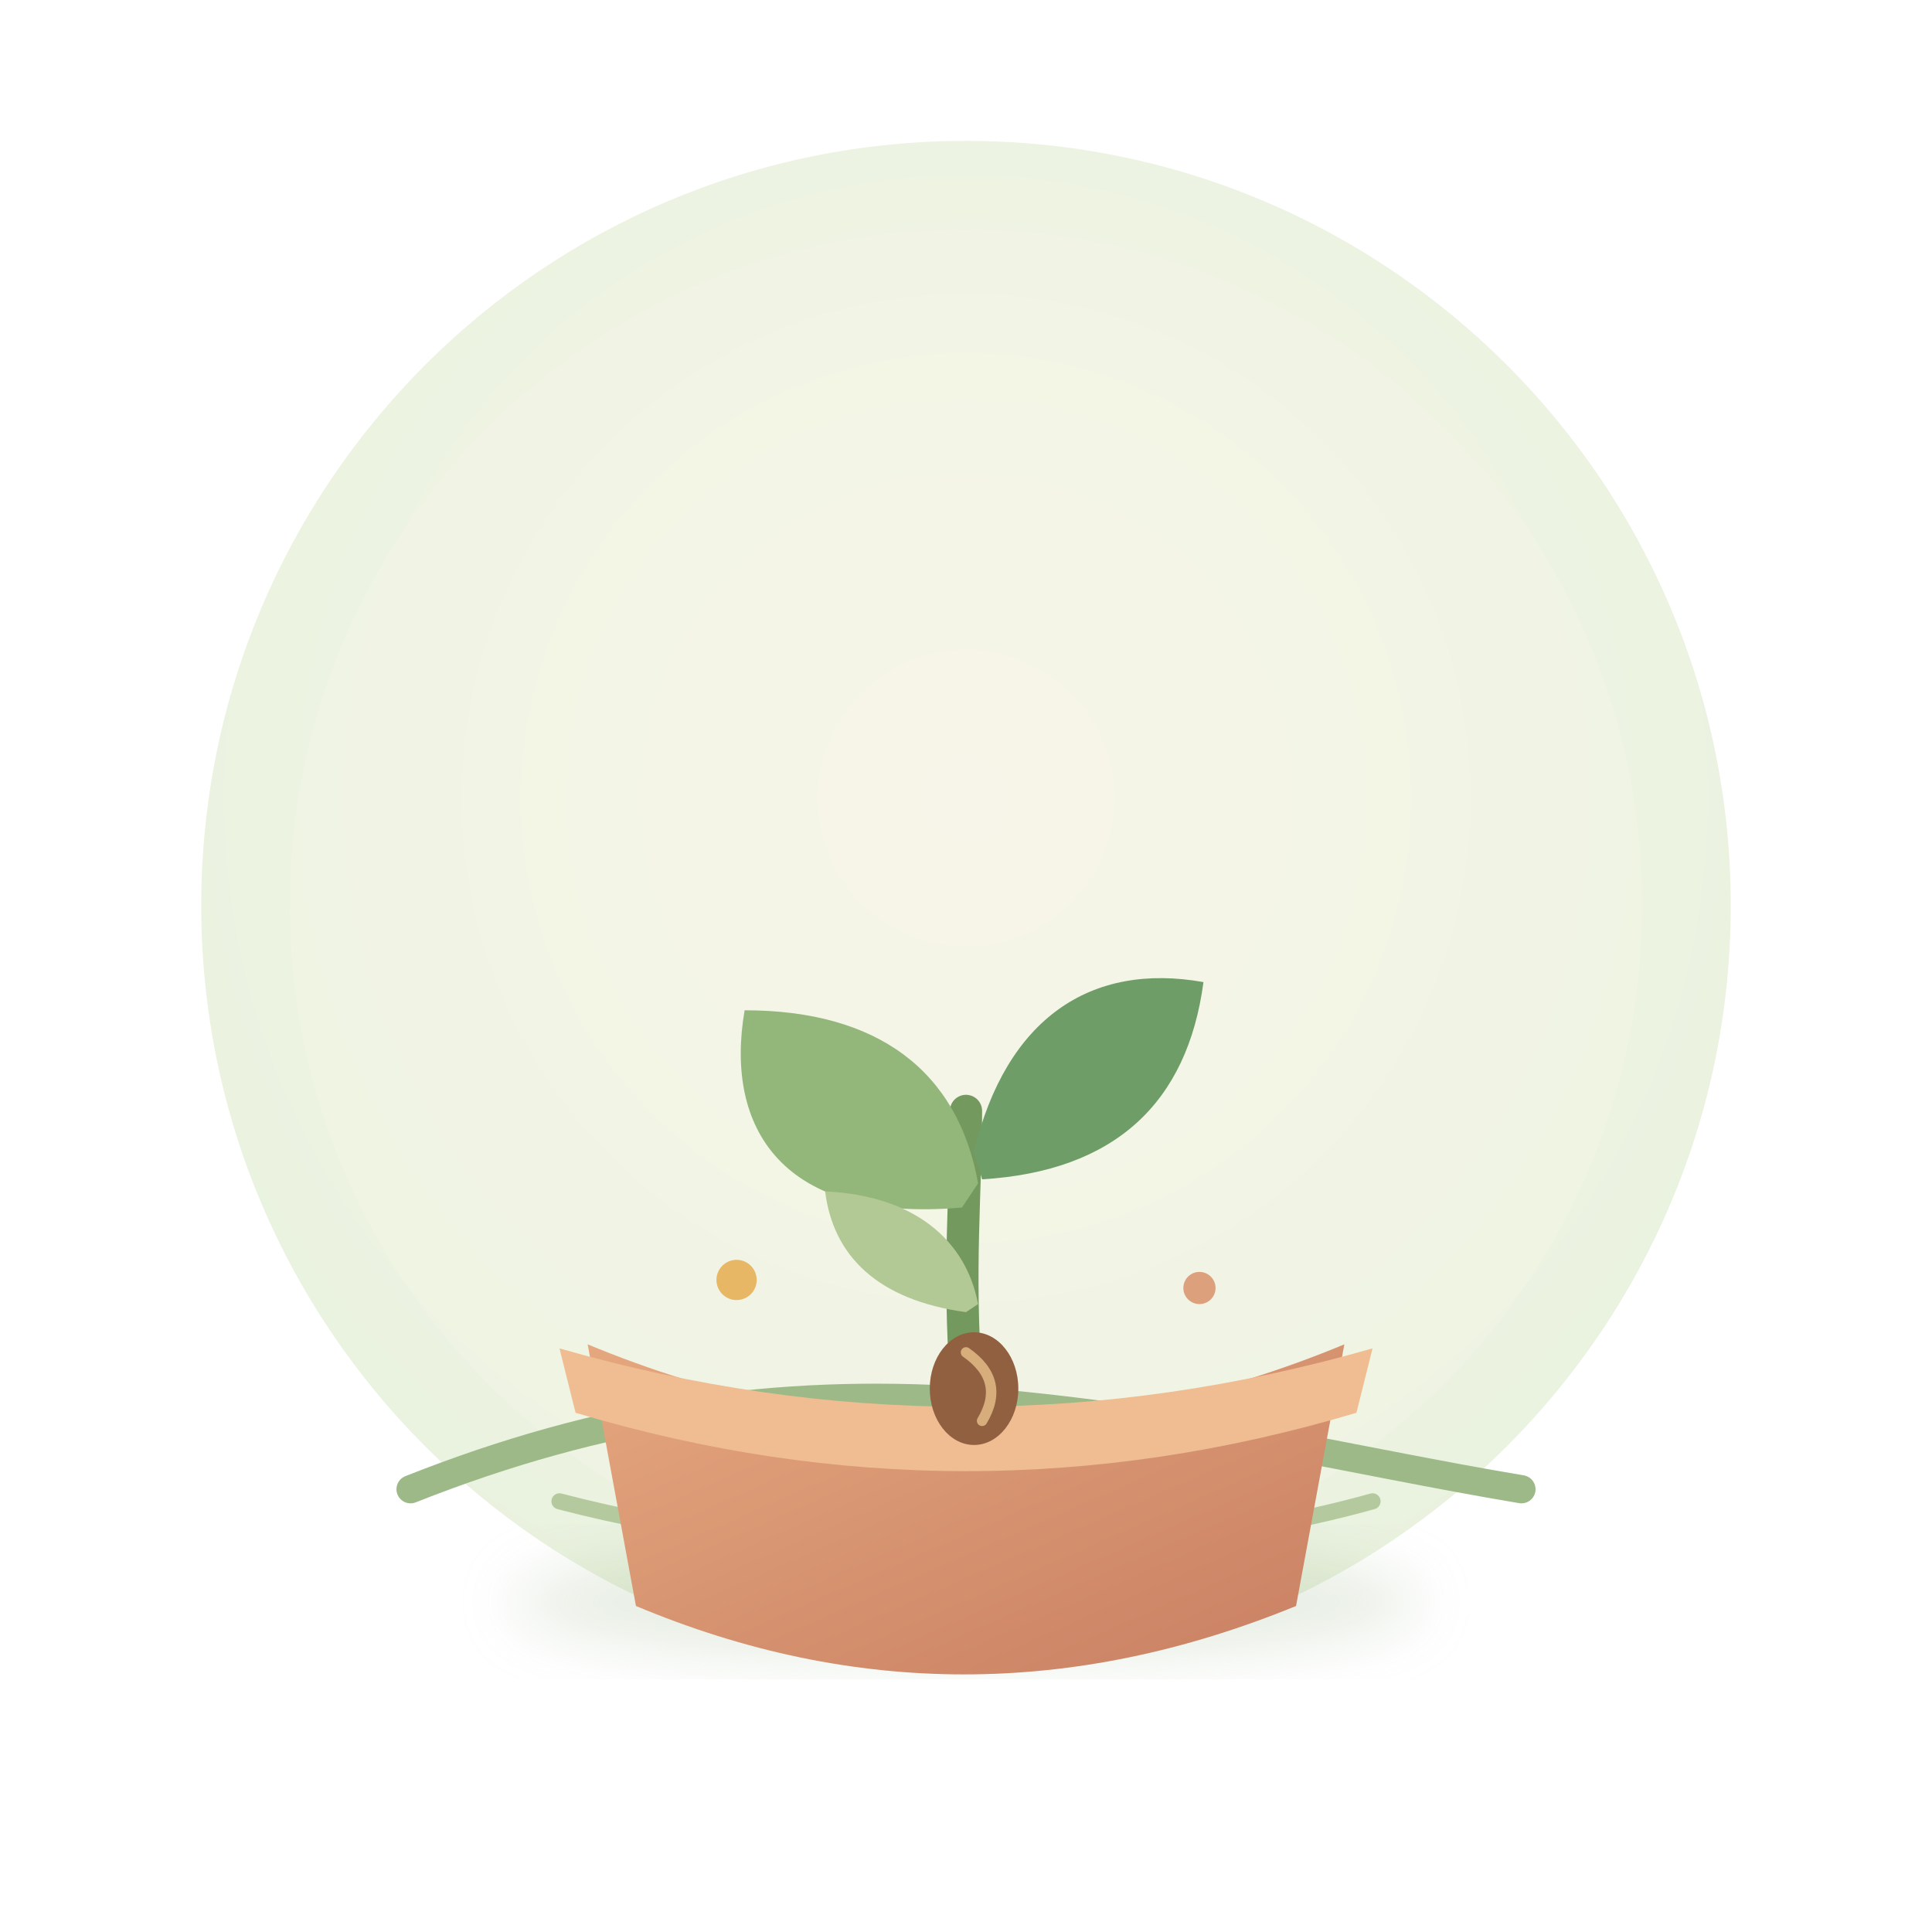
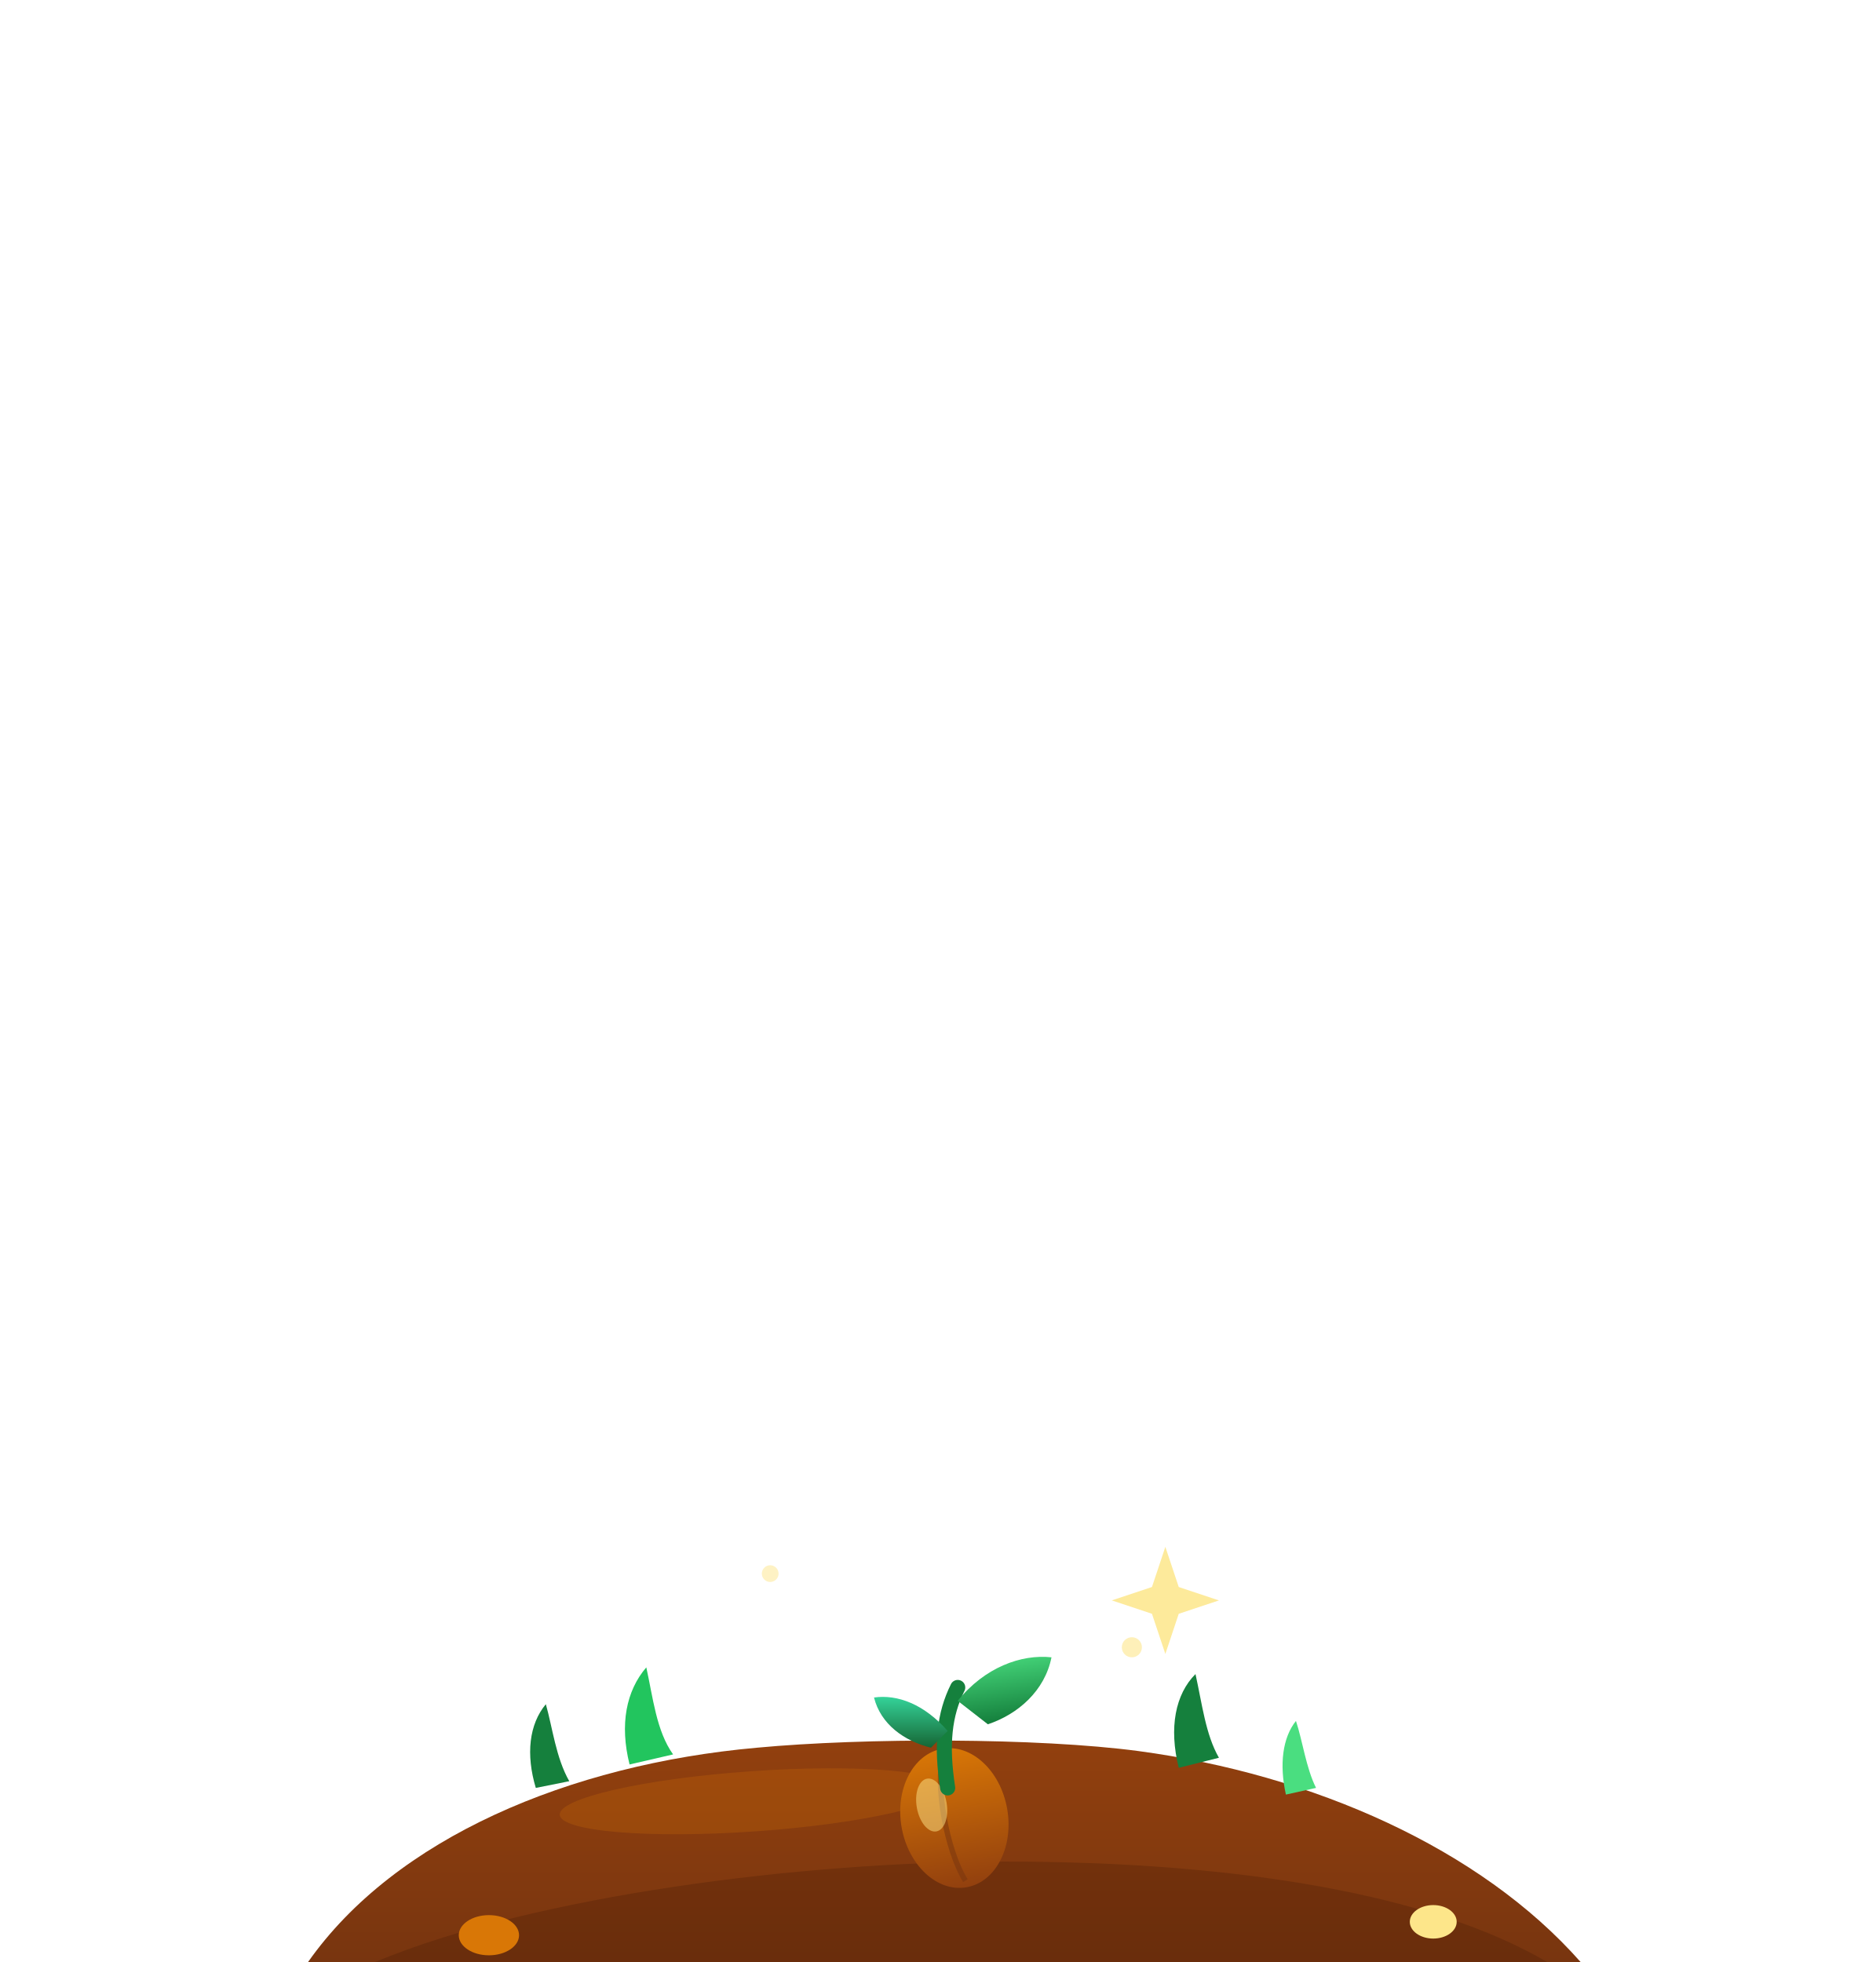
- <svg xmlns="http://www.w3.org/2000/svg" width="480" height="480" viewBox="0 0 480 480" fill="none">
+ <svg xmlns="http://www.w3.org/2000/svg" viewBox="0 0 560 586" width="560" height="586">
  <defs>
-     <radialGradient id="halo" cx="50%" cy="43%" r="58%">
-       <stop stop-color="#f8f5e9" />
-       <stop offset="1" stop-color="#e9f2df" />
-     </radialGradient>
-     <linearGradient id="wood" x1="0" y1="0" x2="1" y2="0">
-       <stop stop-color="#9d7654" />
-       <stop offset=".55" stop-color="#79583e" />
-       <stop offset="1" stop-color="#654a39" />
+     <linearGradient id="soil" x1="0" y1="0" x2="0" y2="1">
+       <stop offset="0" stop-color="#92400E" />
+       <stop offset="1" stop-color="#78350F" />
    </linearGradient>
-     <linearGradient id="pot" x1="0" y1="0" x2="1" y2="1">
-       <stop stop-color="#e5a77e" />
-       <stop offset="1" stop-color="#c87f62" />
+     <linearGradient id="seed" x1="0" y1="0" x2="0" y2="1">
+       <stop offset="0" stop-color="#D97706" />
+       <stop offset="1" stop-color="#92400E" />
    </linearGradient>
-     <filter id="soft">
-       <feGaussianBlur stdDeviation="7" />
-     </filter>
+     <linearGradient id="leafA" x1="0" y1="0" x2=".2" y2="1">
+       <stop offset="0" stop-color="#4ADE80" />
+       <stop offset="1" stop-color="#15803D" />
+     </linearGradient>
+     <linearGradient id="leafB" x1="0" y1="0" x2="0" y2="1">
+       <stop offset="0" stop-color="#34D399" />
+       <stop offset="1" stop-color="#166534" />
+     </linearGradient>
  </defs>
-   <circle cx="240" cy="225" r="190" fill="url(#halo)" />
-   <circle cx="240" cy="225" r="168" fill="#f7f5e9" opacity=".34" />
-   <ellipse cx="240" cy="398" rx="113" ry="16" fill="#9bb58b" opacity=".23" filter="url(#soft)" />
-   <path d="M102 370c48-19 91-25 138-22 53 4 96 15 138 22" stroke="#9cb987" stroke-width="7" stroke-linecap="round" fill="none" />
-   <path d="M139 373c61 16 141 17 202 0" stroke="#b5c99e" stroke-width="4" stroke-linecap="round" fill="none" />
-   <path d="M146 334q94 39 188 0l-12 65q-83 34-164 0z" fill="url(#pot)" />
-   <path d="M139 335q101 29 202 0l-4 16q-97 29-194 0z" fill="#efbd91" />
-   <path d="M240 343c-2-28 0-47 0-67" stroke="#73995f" stroke-width="8" stroke-linecap="round" />
-   <path d="M239 300c-45 4-59-20-54-49 33 0 53 15 58 43" fill="#93b77a" />
-   <path d="M242 286c8-33 29-47 57-42-4 30-22 47-55 49" fill="#6f9d67" />
-   <path d="M240 326c-22-3-33-14-35-30 22 1 35 12 38 28" fill="#b2c995" />
-   <ellipse cx="242" cy="345" rx="11" ry="14" fill="#916040" />
-   <path d="M240 336q10 7 4 17" stroke="#d7ad7c" stroke-width="2.6" fill="none" stroke-linecap="round" />
-   <circle cx="183" cy="318" r="5" fill="#e8b765" />
-   <circle cx="298" cy="320" r="4" fill="#dca17c" />
+   <path d="M92 586 C118 549 170 527 226 522 C258 519 310 519 340 523 C392 530 442 552 472 586 Z" fill="url(#soil)" />
+   <path d="M112 586 C160 566 240 556 300 556 C370 556 428 566 462 586 Z" fill="#451A03" opacity=".28" />
+   <ellipse cx="225" cy="538" rx="58" ry="9" fill="#D97706" opacity=".22" transform="rotate(-4 225 538)" />
+   <path d="M188 527 C185 515 187 505 193 498 C195 507 196 517 201 524 Z" fill="#22C55E" />
+   <path d="M160 534 C157 524 158 515 163 509 C165 516 166 525 170 532 Z" fill="#15803D" />
+   <path d="M352 528 C349 516 351 506 357 500 C359 509 360 518 364 525 Z" fill="#15803D" />
+   <path d="M384 536 C382 527 383 519 387 514 C389 520 390 528 393 534 Z" fill="#4ADE80" />
+   <ellipse cx="146" cy="578" rx="9" ry="6" fill="#D97706" />
+   <ellipse cx="428" cy="574" rx="7" ry="5" fill="#FDE68A" />
+   <g transform="rotate(-10 285 543)">
+     <ellipse cx="285" cy="543" rx="16" ry="21" fill="url(#seed)" />
+     <path d="M285 524 C281 532 281 552 285 562" stroke="#78350F" stroke-width="1.6" fill="none" opacity=".55" />
+     <ellipse cx="279" cy="538" rx="4.5" ry="8" fill="#FDE68A" opacity=".5" />
+   </g>
+   <path d="M283 534 C281 521 282 512 286 504" stroke="#15803D" stroke-width="4.5" fill="none" stroke-linecap="round" />
+   <path d="M286 508 C294 498 305 494 314 495 C312 505 304 512 295 515 Z" fill="url(#leafA)" />
+   <path d="M283 517 C276 509 268 506 261 507 C263 515 270 520 278 522 Z" fill="url(#leafB)" />
+   <path d="M348 462 l4 12 12 4 -12 4 -4 12 -4 -12 -12 -4 12 -4 Z" fill="#FDE68A" opacity=".85" />
+   <circle cx="338" cy="492" r="3" fill="#FDE68A" opacity=".6" />
+   <circle cx="230" cy="470" r="2.5" fill="#FDE68A" opacity=".5" />
</svg>
